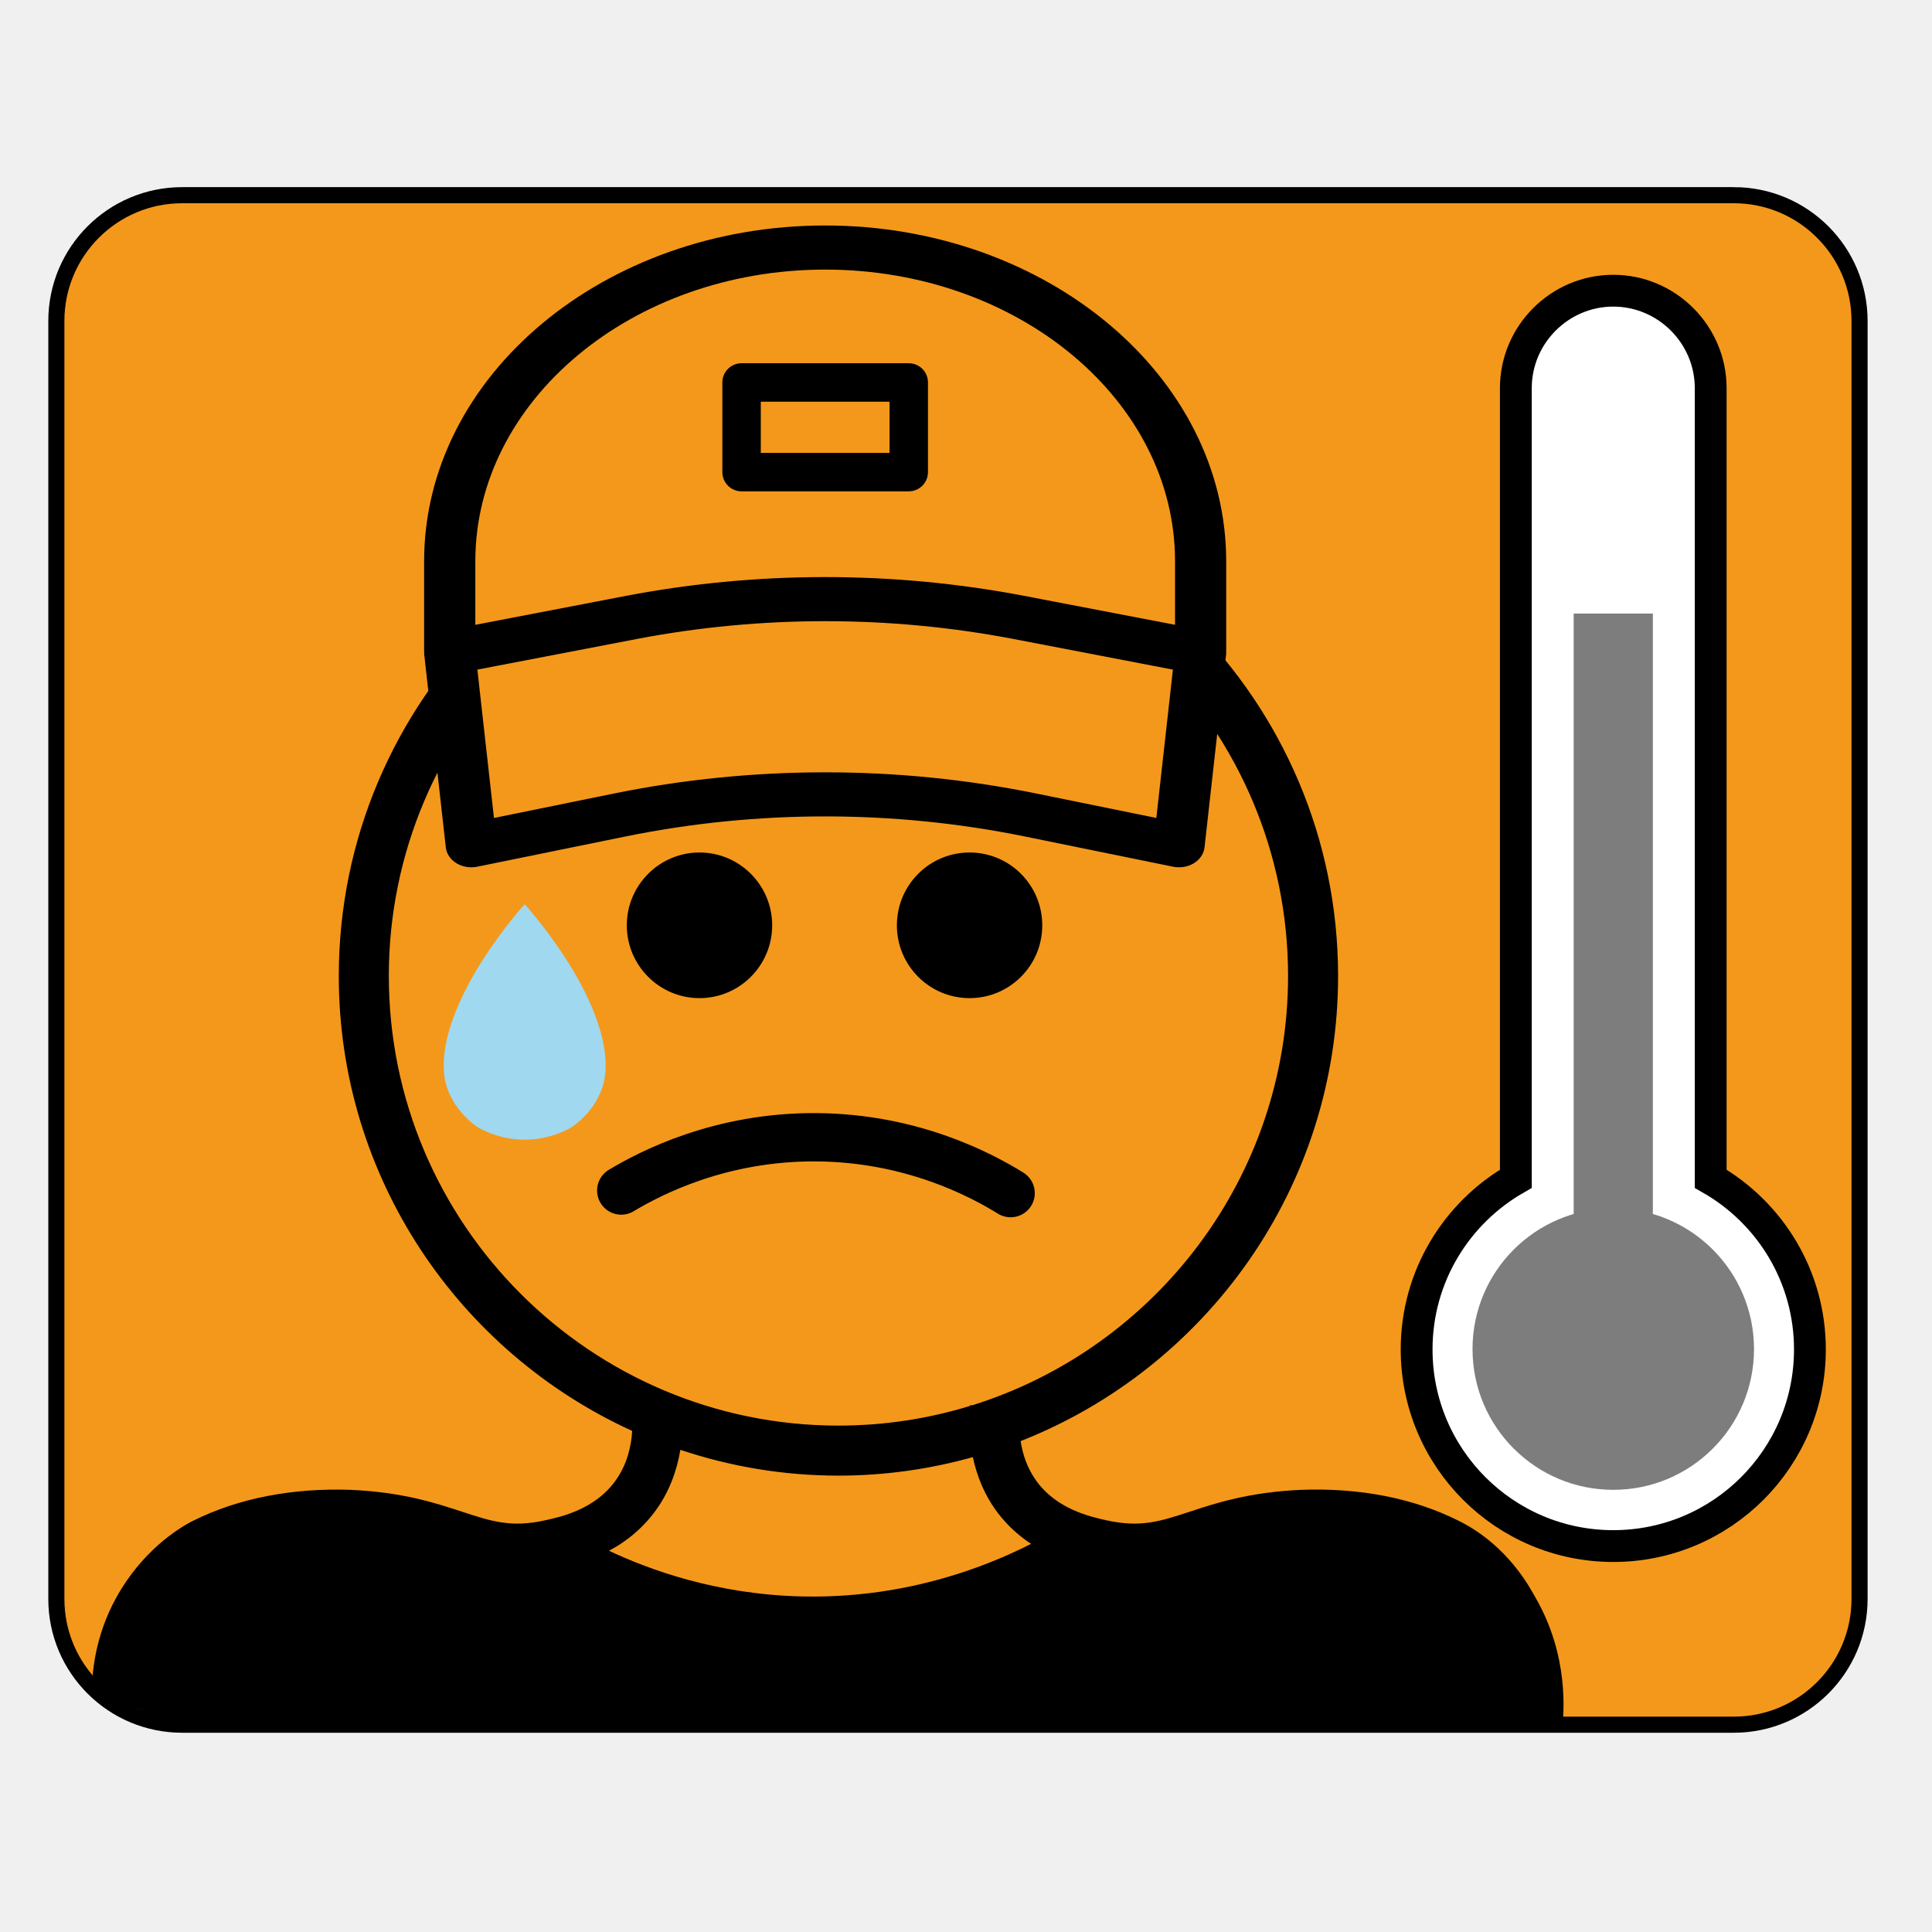
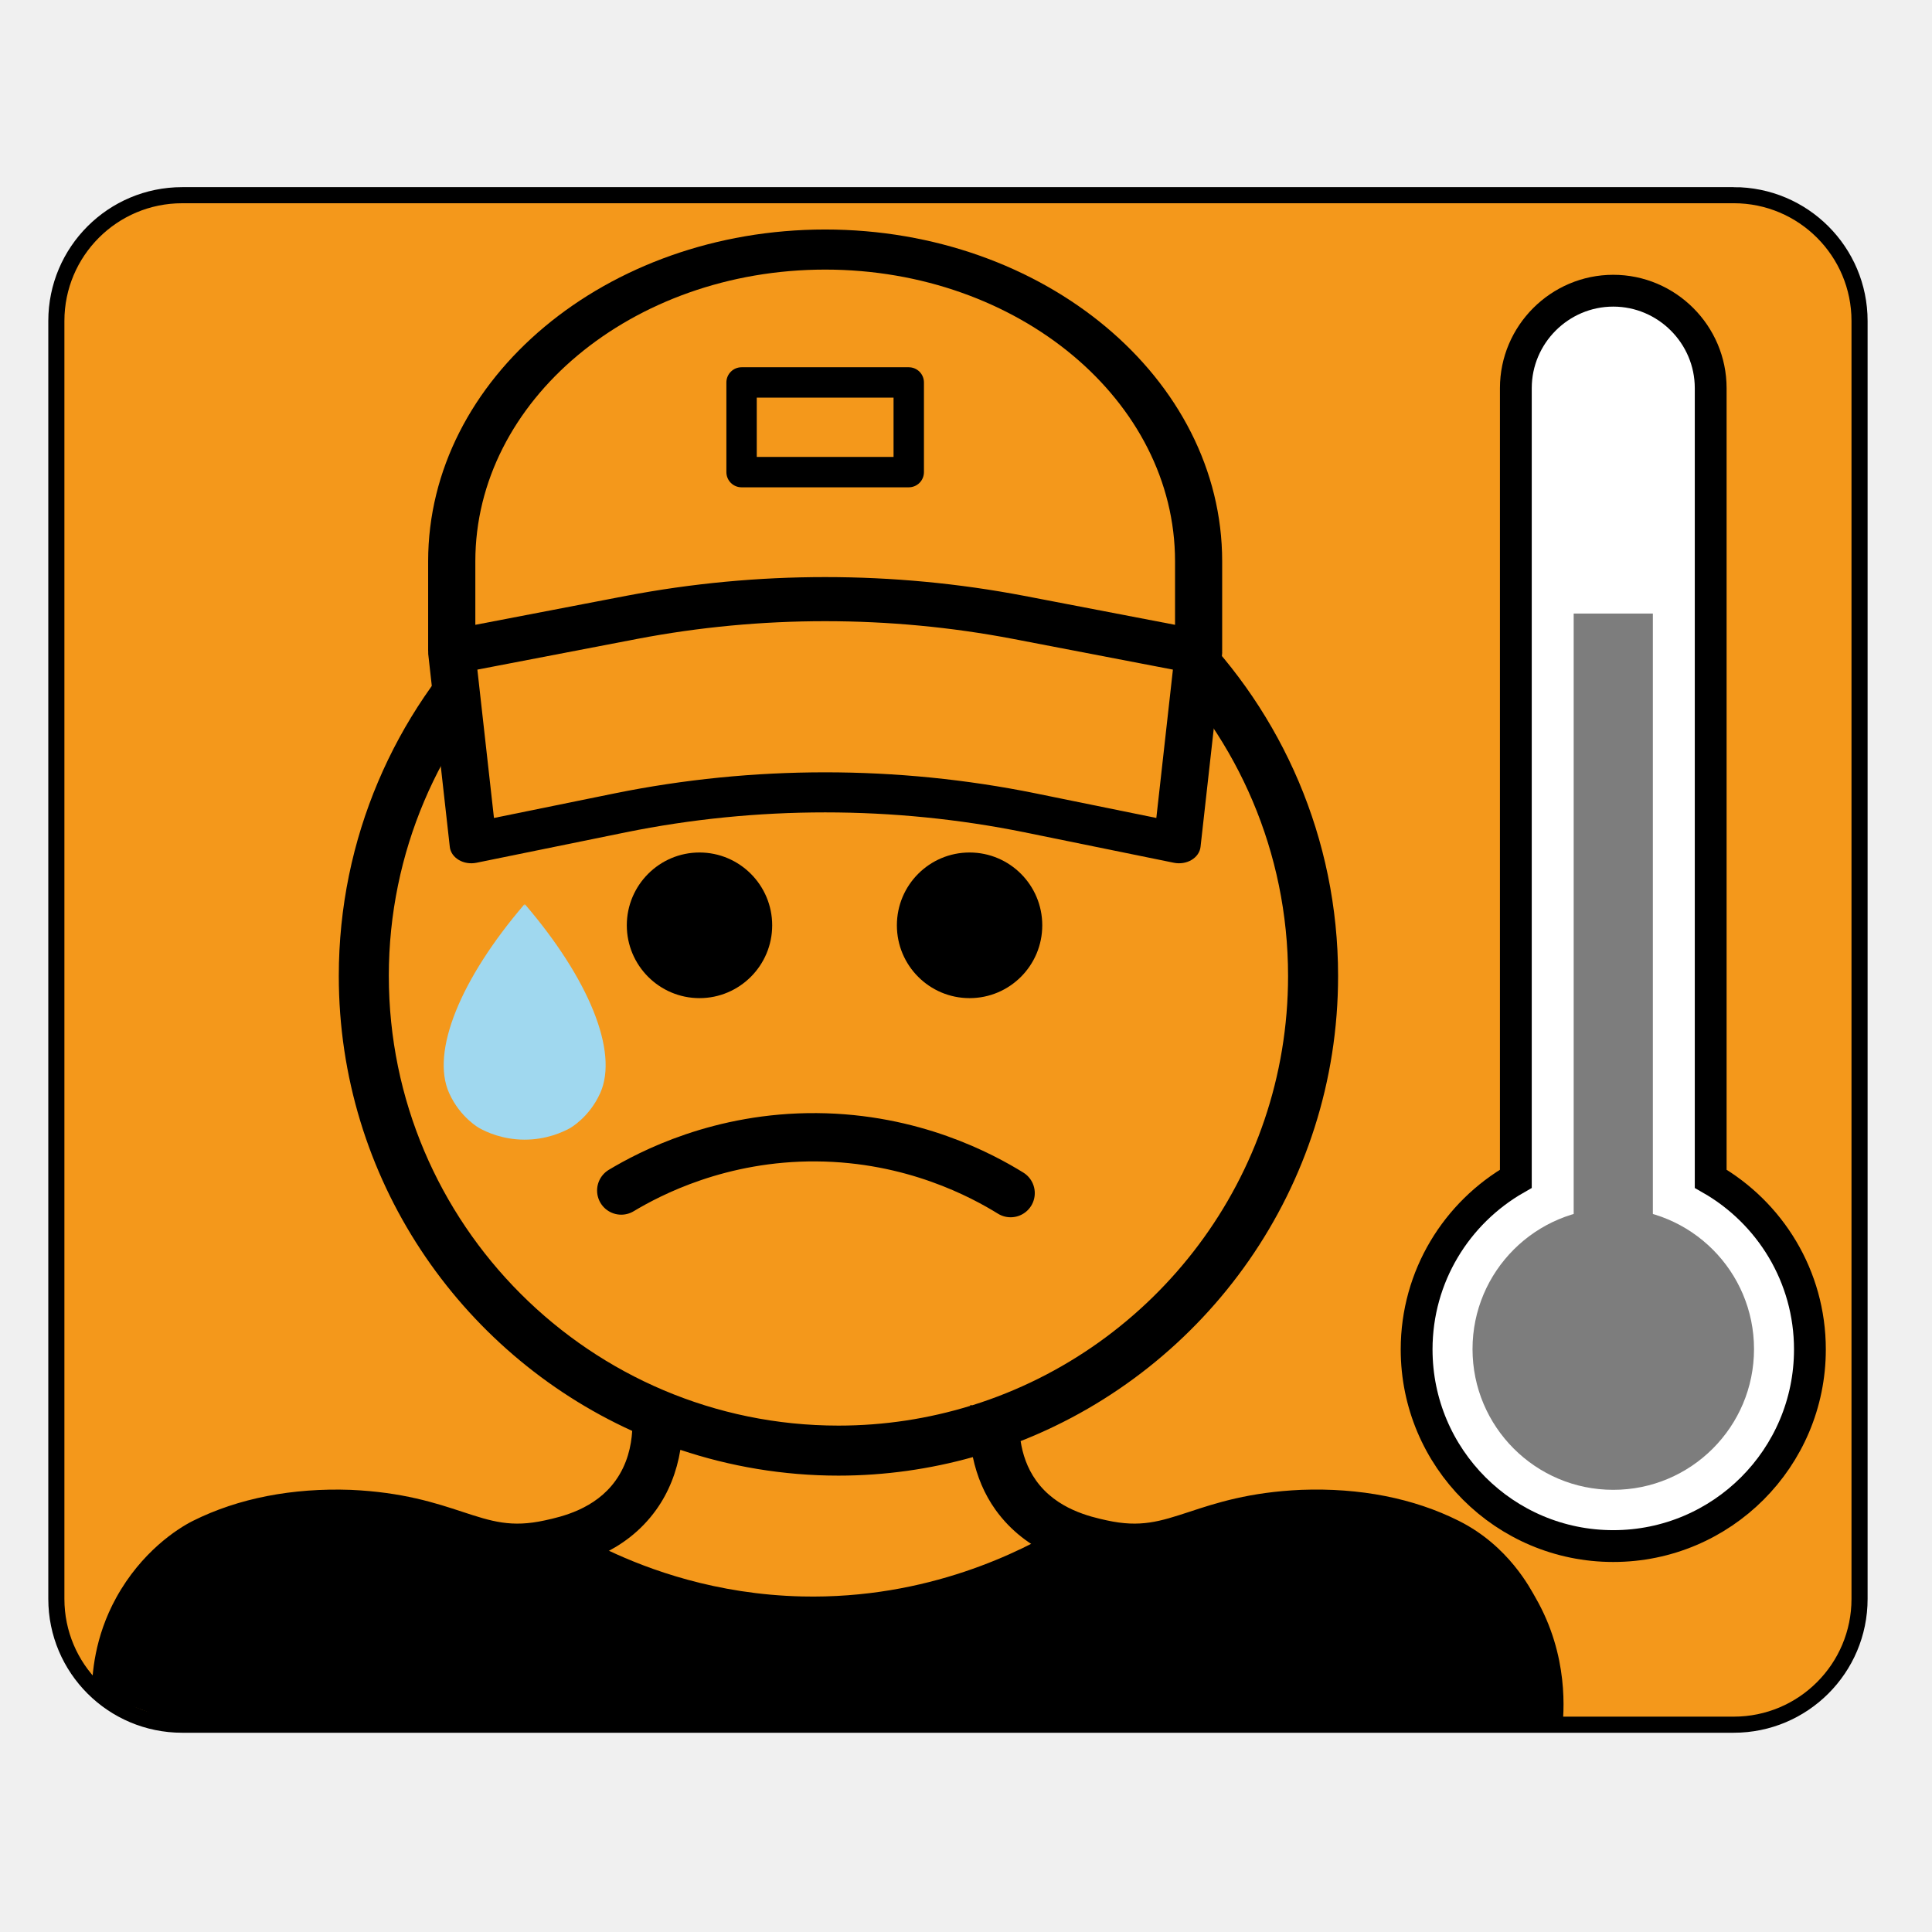
<svg xmlns="http://www.w3.org/2000/svg" id="Layer_1" viewBox="0 0 120 120" version="1.1">
  <defs id="defs18378">
-     <style id="style18376">.cls-1,.cls-2{fill:none;}.cls-2{stroke-linecap:round;stroke-width:3px;}.cls-2,.cls-3,.cls-4,.cls-5,.cls-6{stroke:#000;stroke-miterlimit:10;}.cls-7{fill:#7d7d7d;}.cls-8{fill:#a0d8ef;}.cls-3{fill:#fff;stroke-width:1.976px;}.cls-4,.cls-5{fill:#f4981b;}.cls-4,.cls-6{stroke-width:.5px;}</style>
+     <style id="style18376">.cls-1,.cls-2{fill:none;}.cls-2{stroke-linecap:round;stroke-width:3px;}.cls-2,.cls-3,.cls-4,.cls-5,.cls-6{stroke:#000;stroke-miterlimit:10;}.cls-7{fill:#7d7d7d;}.cls-8{fill:#a0d8ef;}.cls-3{fill:#fff;stroke-width:1.976px;}.cls-4,.cls-5{fill:#f4981b;}.cls-4,.cls-6{stroke-width:.5px;}.cls-9{fill:#000;}</style>
  </defs>
  <path class="cls-5" d="M107.686,12.124H11.314c-4.315,0-7.814,3.498-7.814,7.814V99.31c0,4.315,3.498,7.814,7.814,7.814H107.686c4.315,0,7.814-3.498,7.814-7.814V19.937c0-4.315-3.498-7.814-7.814-7.814Z" id="path18380" />
  <path class="cls-3" d="M106.254,73.215V24.107c0-3.328-2.723-6.051-6.051-6.051s-6.051,2.723-6.051,6.051v49.108c-3.678,2.105-6.163,6.059-6.163,10.6,0,6.746,5.468,12.214,12.214,12.214s12.214-5.468,12.214-12.214c0-4.542-2.484-8.496-6.163-10.6Z" id="path18382" />
  <g id="g18388">
    <circle class="cls-7" cx="100.203" cy="83.794" r="8.742" id="circle18384" />
    <rect class="cls-7" x="97.744" y="38.109" width="4.918" height="39.831" id="rect18386" />
  </g>
  <path class="cls-2" d="M38.586,73.946c1.78-1.067,6.136-3.354,12.133-3.309,5.977,.044,10.287,2.379,12.053,3.47" id="path18390" />
  <g id="g18400">
    <path class="cls-1" d="M60.263,87.272l.121,.013c11.355-3.545,19.618-14.157,19.618-26.665,0-15.4-12.526-27.927-27.927-27.927s-27.927,12.526-27.927,27.927,12.526,27.926,27.927,27.926c2.847,0,5.594-.431,8.184-1.226,.002-.016,.001-.032,.003-.049Zm-16.816-25.276c-2.49,0-4.515-2.029-4.515-4.523s2.025-4.523,4.515-4.523,4.515,2.029,4.515,4.523-2.025,4.523-4.515,4.523Zm12.26-4.523c0-2.494,2.025-4.523,4.515-4.523s4.515,2.029,4.515,4.523-2.025,4.523-4.515,4.523-4.515-2.029-4.515-4.523Z" id="path18392" />
-     <path d="M95.376,99.237c-.311-.541-1.661-3.218-4.764-4.773-2.816-1.411-6.151-2.063-9.798-1.927-3.223,.143-5.286,.819-6.943,1.366-1.827,.598-3.031,.992-5.134,.528-1.007-.222-3.104-.683-4.382-2.47-.568-.794-.841-1.663-.962-2.452,11.53-4.533,19.718-15.769,19.718-28.888,0-17.112-13.922-31.034-31.034-31.034s-31.034,13.922-31.034,31.034c0,12.545,7.487,23.368,18.224,28.255-.057,.935-.304,2.069-1.033,3.085-1.275,1.784-3.368,2.249-4.379,2.47-2.1,.464-3.308,.07-5.131-.528-1.657-.546-3.72-1.223-6.946-1.366-3.605-.127-6.973,.516-9.795,1.927-.979,.49-3.199,1.933-4.764,4.77-1.36,2.465-1.514,4.796-1.512,5.958l2.46,1.671c-.022-1.098,.07-3.96,2.007-6.673,.346-.485,1.302-1.996,3.198-2.947,2.349-1.177,5.222-1.733,8.269-1.602,2.798,.124,4.558,.704,6.115,1.214,1.972,.646,3.839,1.253,6.77,.61,1.278-.282,4.267-.941,6.236-3.696,.77-1.075,1.272-2.346,1.496-3.717,3.089,1.033,6.388,1.602,9.82,1.602,2.892,0,5.689-.406,8.347-1.15,.254,1.198,.721,2.311,1.403,3.265,1.972,2.755,4.964,3.414,6.239,3.696,2.943,.646,4.804,.036,6.773-.61,1.557-.51,3.317-1.089,6.111-1.211,3.053-.164,5.92,.422,8.272,1.599,1.906,.954,2.864,2.48,3.198,2.95,2.136,3.002,2.044,6.236,1.962,7.338l2.621,.069c.158-1.232,.445-4.763-1.627-8.362ZM24.15,60.62c0-15.4,12.526-27.927,27.927-27.927s27.927,12.526,27.927,27.927c0,12.508-8.264,23.12-19.618,26.665l-.121-.013c-.002,.016-.002,.032-.003,.049-2.589,.795-5.337,1.226-8.184,1.226-15.4,0-27.927-12.526-27.927-27.926Z" id="path18394" />
-     <ellipse cx="60.222" cy="57.473" rx="4.515" ry="4.523" id="ellipse18396" />
-     <path d="M43.447,52.95c-2.49,0-4.515,2.029-4.515,4.523s2.025,4.523,4.515,4.523,4.515-2.029,4.515-4.523-2.025-4.523-4.515-4.523Z" id="path18398" />
+     <path class="cls-9" d="M95.376,99.237c-.311-.541-1.661-3.218-4.764-4.773-2.816-1.411-6.151-2.063-9.798-1.927-3.223,.143-5.286,.819-6.943,1.366-1.827,.598-3.031,.992-5.134,.528-1.007-.222-3.104-.683-4.382-2.47-.568-.794-.841-1.663-.962-2.452,11.53-4.533,19.718-15.769,19.718-28.888,0-17.112-13.922-31.034-31.034-31.034s-31.034,13.922-31.034,31.034c0,12.545,7.487,23.368,18.224,28.255-.057,.935-.304,2.069-1.033,3.085-1.275,1.784-3.368,2.249-4.379,2.47-2.1,.464-3.308,.07-5.131-.528-1.657-.546-3.72-1.223-6.946-1.366-3.605-.127-6.973,.516-9.795,1.927-.979,.49-3.199,1.933-4.764,4.77-1.36,2.465-1.514,4.796-1.512,5.958l2.46,1.671c-.022-1.098,.07-3.96,2.007-6.673,.346-.485,1.302-1.996,3.198-2.947,2.349-1.177,5.222-1.733,8.269-1.602,2.798,.124,4.558,.704,6.115,1.214,1.972,.646,3.839,1.253,6.77,.61,1.278-.282,4.267-.941,6.236-3.696,.77-1.075,1.272-2.346,1.496-3.717,3.089,1.033,6.388,1.602,9.82,1.602,2.892,0,5.689-.406,8.347-1.15,.254,1.198,.721,2.311,1.403,3.265,1.972,2.755,4.964,3.414,6.239,3.696,2.943,.646,4.804,.036,6.773-.61,1.557-.51,3.317-1.089,6.111-1.211,3.053-.164,5.92,.422,8.272,1.599,1.906,.954,2.864,2.48,3.198,2.95,2.136,3.002,2.044,6.236,1.962,7.338l2.621,.069c.158-1.232,.445-4.763-1.627-8.362ZM24.15,60.62c0-15.4,12.526-27.927,27.927-27.927s27.927,12.526,27.927,27.927c0,12.508-8.264,23.12-19.618,26.665l-.121-.013c-.002,.016-.002,.032-.003,.049-2.589,.795-5.337,1.226-8.184,1.226-15.4,0-27.927-12.526-27.927-27.926Z" id="path18394" />
+     <ellipse class="cls-9" cx="60.222" cy="57.473" rx="4.515" ry="4.523" id="ellipse18396" />
+     <path class="cls-9" d="M43.447,52.95c-2.49,0-4.515,2.029-4.515,4.523s2.025,4.523,4.515,4.523,4.515-2.029,4.515-4.523-2.025-4.523-4.515-4.523Z" id="path18398" />
  </g>
  <path class="cls-8" d="M32.604,56.165l-.015,.176-.015-.176c-3.951,4.603-5.838,9.156-4.675,11.733,.692,1.534,1.888,2.18,1.888,2.18,.429,.234,1.417,.701,2.77,.708,1.389,.007,2.404-.474,2.833-.708h.001c.043-.025,1.208-.675,1.887-2.18,1.163-2.577-.724-7.13-4.675-11.733Z" id="path18402" />
-   <path d="M37.826,96.322c2.446,1.148,6.623,2.713,11.987,2.836,7.854,.18,13.67-2.836,16.151-4.322l5.47,1.068,13.31-1.593c2.437,1.187,4.874,2.375,7.311,3.562,1,1.343,2,2.687,2.999,4.03,.156,1.625,.312,3.249,.469,4.874-28.069,.116-56.139,.232-84.208,.347l-3.997-1.475c.036-1.145,.242-2.979,1.182-4.965,.17-.36,2.252-4.598,6.857-6.384,2.704-1.049,4.548-.581,12.295,.591,4.465,.676,8.043,1.154,10.175,1.431Z" id="path18404" />
+   <path class="cls-9" d="M37.826,96.322c2.446,1.148,6.623,2.713,11.987,2.836,7.854,.18,13.67-2.836,16.151-4.322l5.47,1.068,13.31-1.593c2.437,1.187,4.874,2.375,7.311,3.562,1,1.343,2,2.687,2.999,4.03,.156,1.625,.312,3.249,.469,4.874-28.069,.116-56.139,.232-84.208,.347l-3.997-1.475c.036-1.145,.242-2.979,1.182-4.965,.17-.36,2.252-4.598,6.857-6.384,2.704-1.049,4.548-.581,12.295,.591,4.465,.676,8.043,1.154,10.175,1.431Z" id="path18404" />
  <g id="g18412">
-     <path class="cls-6" d="M75.911,40.405v-5.544c0-11.362-11.062-20.606-24.659-20.606s-24.659,9.244-24.659,20.606v5.544c0,.018,.002,.035,.003,.052-.004,.055-.003,.109,.002,.164l1.34,11.983c.036,.324,.239,.619,.557,.808,.317,.189,.717,.253,1.096,.176l9.276-1.891h0c8.139-1.651,16.631-1.651,24.771,0l9.276,1.891h0c.379,.077,.778,.013,1.096-.176,.317-.189,.52-.484,.557-.808l1.34-11.983c.006-.055,.007-.109,.002-.164,.001-.018,.003-.035,.003-.052h0Z" id="path18406" />
+     <path class="cls-6, cls-9" d="M75.911,40.405v-5.544c0-11.362-11.062-20.606-24.659-20.606s-24.659,9.244-24.659,20.606v5.544c0,.018,.002,.035,.003,.052-.004,.055-.003,.109,.002,.164l1.34,11.983c.036,.324,.239,.619,.557,.808,.317,.189,.717,.253,1.096,.176l9.276-1.891h0c8.139-1.651,16.631-1.651,24.771,0l9.276,1.891h0c.379,.077,.778,.013,1.096-.176,.317-.189,.52-.484,.557-.808l1.34-11.983c.006-.055,.007-.109,.002-.164,.001-.018,.003-.035,.003-.052h0Z" id="path18406" />
    <path class="cls-4" d="M72.041,51.105l-7.769-1.583h0c-8.556-1.736-17.484-1.736-26.04,0l-7.769,1.583-1.087-9.716,10.165-1.953c7.707-1.471,15.712-1.471,23.419,0l10.166,1.953-1.086,9.715Z" id="path18408" />
    <path class="cls-4" d="M63.563,37.254c-8.103-1.547-16.518-1.547-24.621,0l-9.668,1.857v-4.249c0-10.127,9.86-18.367,21.98-18.367s21.98,8.239,21.98,18.367v4.249l-9.669-1.857Z" id="path18410" />
  </g>
-   <path class="cls-6" d="M57.388,23.755c0-.25-.099-.491-.276-.668s-.417-.276-.668-.276h-10.383c-.521,0-.944,.423-.944,.944v5.569c0,.25,.099,.491,.276,.668s.417,.276,.668,.276h10.383c.25,0,.491-.099,.668-.276s.276-.417,.276-.668v-5.569Zm-1.888,4.625h-8.496v-3.681h8.496v3.681Z" id="path18414" />
+   <path class="cls-6, cls-9" d="M57.388,23.755c0-.25-.099-.491-.276-.668s-.417-.276-.668-.276h-10.383c-.521,0-.944,.423-.944,.944v5.569c0,.25,.099,.491,.276,.668s.417,.276,.668,.276h10.383c.25,0,.491-.099,.668-.276s.276-.417,.276-.668v-5.569Zm-1.888,4.625h-8.496v-3.681h8.496v3.681Z" id="path18414" />
</svg>
